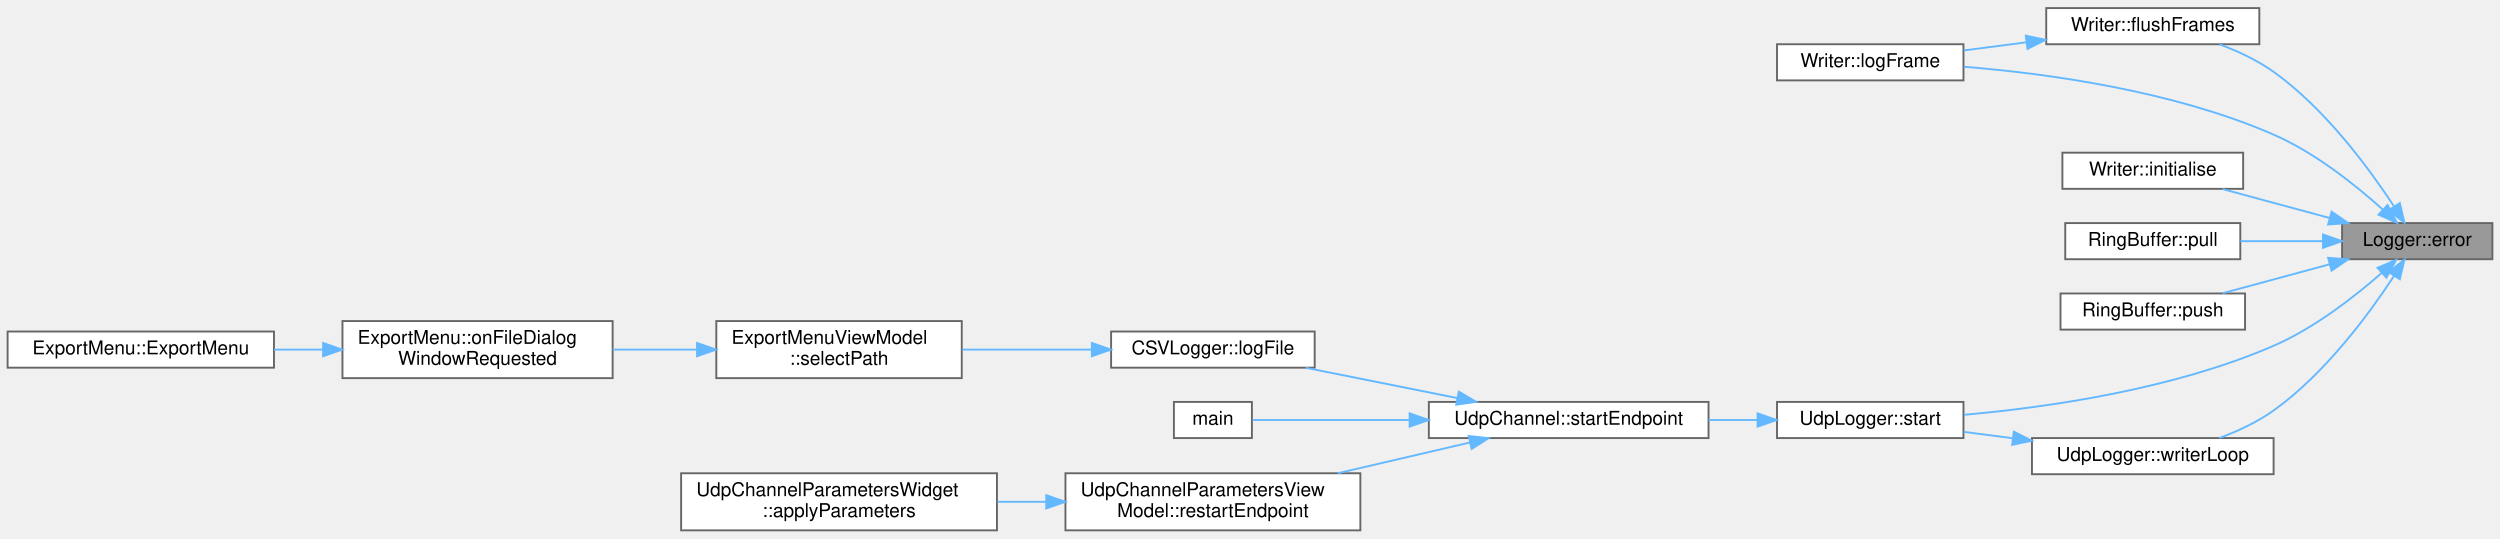
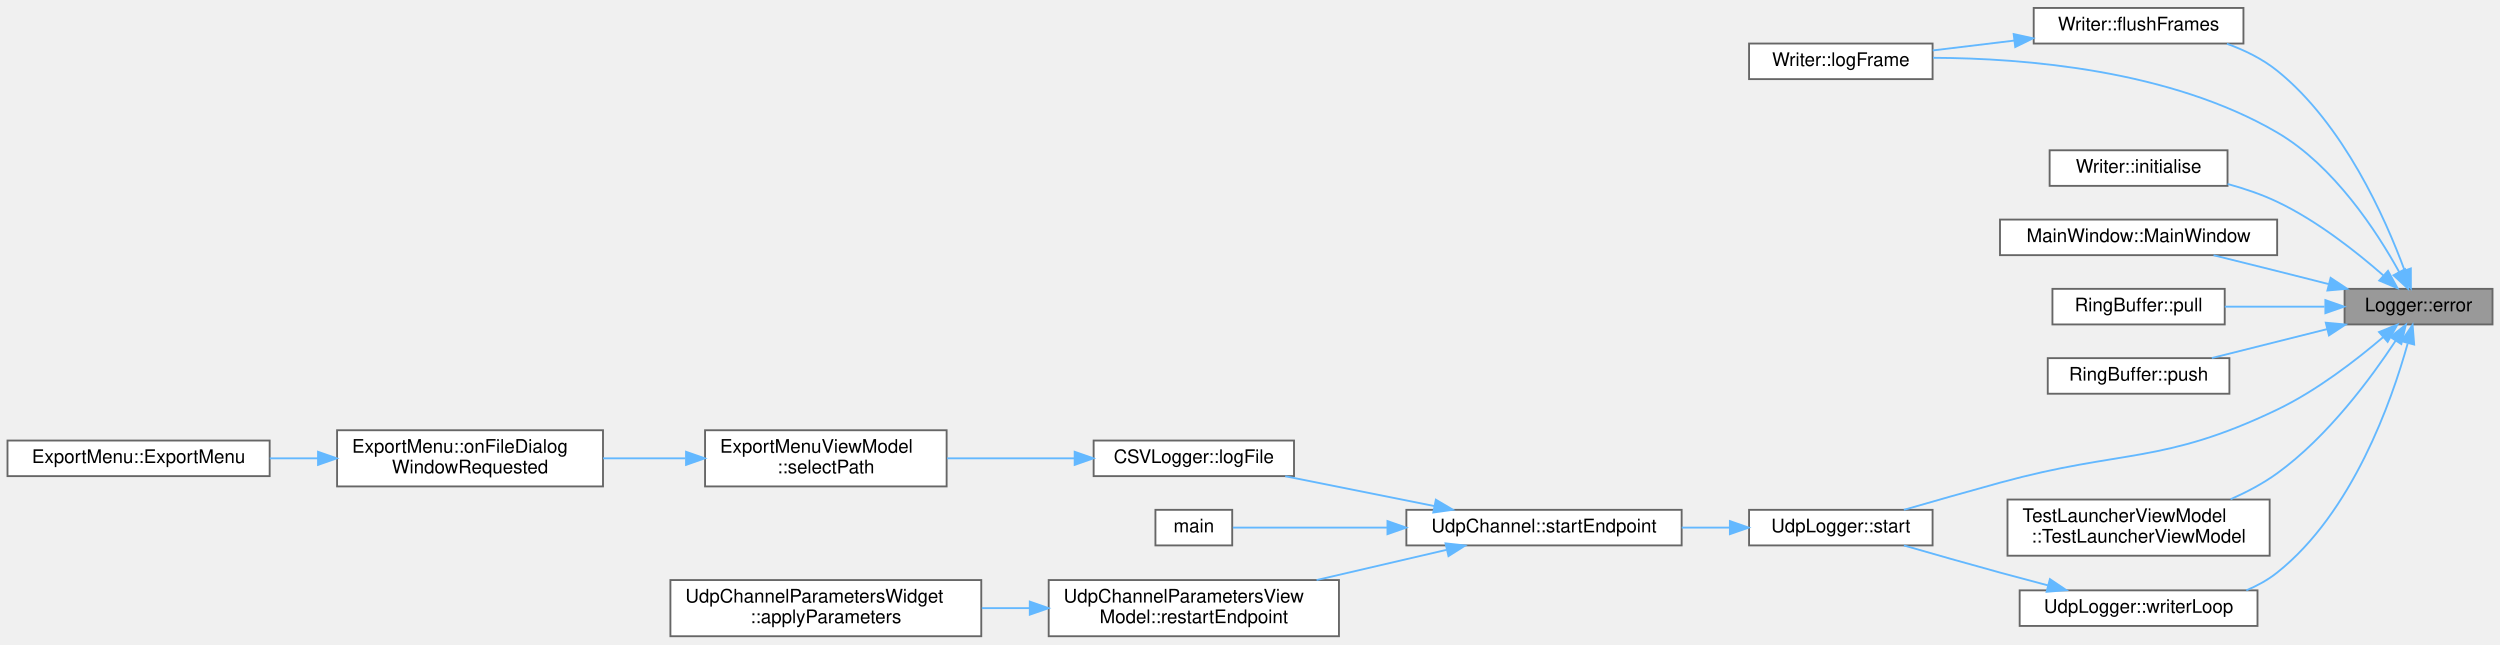
- <svg xmlns="http://www.w3.org/2000/svg" xmlns:xlink="http://www.w3.org/1999/xlink" width="1314pt" height="283pt" viewBox="0.00 0.00 1314.00 282.50">
-   <g id="graph0" class="graph" transform="scale(1 1) rotate(0) translate(4 278.5)">
+ <svg xmlns="http://www.w3.org/2000/svg" xmlns:xlink="http://www.w3.org/1999/xlink" width="1335pt" height="344pt" viewBox="0.00 0.00 1335.00 343.50">
+   <g id="graph0" class="graph" transform="scale(1 1) rotate(0) translate(4 339.5)">
    <g id="Node000001" class="node">
      <g id="a_Node000001">
        <a xlink:title=" ">
-           <polygon fill="#999999" stroke="#666666" points="1306,-161.5 1227,-161.5 1227,-142.5 1306,-142.5 1306,-161.5" />
-           <text text-anchor="middle" x="1266.5" y="-149.5" font-family="Helvetica,sans-Serif" font-size="10.00">Logger::error</text>
+           <polygon fill="#999999" stroke="#666666" points="1327,-185.5 1248,-185.5 1248,-166.5 1327,-166.5 1327,-185.5" />
+           <text text-anchor="middle" x="1287.5" y="-173.5" font-family="Helvetica,sans-Serif" font-size="10.00">Logger::error</text>
        </a>
      </g>
    </g>
    <g id="Node000002" class="node">
      <g id="a_Node000002">
        <a xlink:href="classWriter.html#a8370450b521293c9b754c234d0e46a73" target="_top" xlink:title=" ">
-           <polygon fill="white" stroke="#666666" points="1183.5,-274.5 1071.5,-274.5 1071.5,-255.5 1183.5,-255.5 1183.5,-274.5" />
-           <text text-anchor="middle" x="1127.5" y="-262.5" font-family="Helvetica,sans-Serif" font-size="10.00">Writer::flushFrames</text>
+           <polygon fill="white" stroke="#666666" points="1194,-335.5 1082,-335.5 1082,-316.5 1194,-316.5 1194,-335.5" />
+           <text text-anchor="middle" x="1138" y="-323.5" font-family="Helvetica,sans-Serif" font-size="10.00">Writer::flushFrames</text>
        </a>
      </g>
    </g>
    <g id="edge1_Node000001_Node000002" class="edge">
      <g id="a_edge1_Node000001_Node000002">
        <a xlink:title=" ">
-           <path fill="none" stroke="#63b8ff" d="M1254.38,-170.15C1241.39,-190 1218.18,-221.59 1191,-241 1182.49,-247.08 1172.24,-251.85 1162.52,-255.48" />
-           <polygon fill="#63b8ff" stroke="#63b8ff" points="1257.35,-172.01 1259.76,-161.69 1251.44,-168.25 1257.35,-172.01" />
+           <path fill="none" stroke="#63b8ff" d="M1279.99,-195.51C1269.8,-223.13 1247.49,-273.46 1212,-302 1204.2,-308.27 1194.71,-312.93 1185.18,-316.38" />
+           <polygon fill="#63b8ff" stroke="#63b8ff" points="1283.39,-196.4 1283.41,-185.81 1276.79,-194.08 1283.39,-196.4" />
        </a>
      </g>
    </g>
    <g id="Node000003" class="node">
      <g id="a_Node000003">
        <a xlink:href="classWriter.html#a1fd61de67b13b9eb5cb0f3eb7d5b6e48" target="_top" xlink:title=" ">
-           <polygon fill="white" stroke="#666666" points="1028,-255.5 930,-255.5 930,-236.5 1028,-236.5 1028,-255.5" />
-           <text text-anchor="middle" x="979" y="-243.5" font-family="Helvetica,sans-Serif" font-size="10.00">Writer::logFrame</text>
+           <polygon fill="white" stroke="#666666" points="1028,-316.5 930,-316.5 930,-297.5 1028,-297.5 1028,-316.5" />
+           <text text-anchor="middle" x="979" y="-304.5" font-family="Helvetica,sans-Serif" font-size="10.00">Writer::logFrame</text>
        </a>
      </g>
    </g>
    <g id="edge4_Node000001_Node000003" class="edge">
      <g id="a_edge4_Node000001_Node000003">
        <a xlink:title=" ">
-           <path fill="none" stroke="#63b8ff" d="M1248.38,-168.61C1234.17,-181.41 1212.82,-198.48 1191,-208 1138.29,-231 1072.35,-240.08 1028.35,-243.66" />
-           <polygon fill="#63b8ff" stroke="#63b8ff" points="1250.92,-171.02 1255.87,-161.65 1246.16,-165.89 1250.92,-171.02" />
+           <path fill="none" stroke="#63b8ff" d="M1277.2,-194.44C1265.25,-216.08 1242.36,-251.26 1212,-269 1155.09,-302.26 1077.65,-308.68 1028.24,-308.88" />
+           <polygon fill="#63b8ff" stroke="#63b8ff" points="1280.32,-196.03 1281.91,-185.56 1274.13,-192.75 1280.32,-196.03" />
        </a>
      </g>
    </g>
    <g id="Node000004" class="node">
      <g id="a_Node000004">
        <a xlink:href="classWriter.html#a919d3fddef42f073eeb766975397a55b" target="_top" xlink:title=" ">
-           <polygon fill="white" stroke="#666666" points="1175,-198.5 1080,-198.5 1080,-179.5 1175,-179.5 1175,-198.5" />
-           <text text-anchor="middle" x="1127.5" y="-186.5" font-family="Helvetica,sans-Serif" font-size="10.00">Writer::initialise</text>
+           <polygon fill="white" stroke="#666666" points="1185.5,-259.5 1090.5,-259.5 1090.5,-240.5 1185.5,-240.5 1185.5,-259.5" />
+           <text text-anchor="middle" x="1138" y="-247.5" font-family="Helvetica,sans-Serif" font-size="10.00">Writer::initialise</text>
        </a>
      </g>
    </g>
    <g id="edge3_Node000001_Node000004" class="edge">
      <g id="a_edge3_Node000001_Node000004">
        <a xlink:title=" ">
-           <path fill="none" stroke="#63b8ff" d="M1220.37,-164.19C1202.1,-169.12 1181.31,-174.74 1164.14,-179.38" />
-           <polygon fill="#63b8ff" stroke="#63b8ff" points="1221.48,-167.51 1230.22,-161.53 1219.65,-160.76 1221.48,-167.51" />
+           <path fill="none" stroke="#63b8ff" d="M1268.72,-192.66C1254.41,-205.21 1233.26,-221.91 1212,-232 1203.75,-235.92 1194.55,-239.04 1185.54,-241.51" />
+           <polygon fill="#63b8ff" stroke="#63b8ff" points="1271.2,-195.13 1276.29,-185.84 1266.52,-189.93 1271.2,-195.13" />
        </a>
      </g>
    </g>
    <g id="Node000005" class="node">
      <g id="a_Node000005">
-         <a xlink:href="classRingBuffer.html#a12a3dd68a067b130308d734be8051fb5" target="_top" xlink:title=" ">
-           <polygon fill="white" stroke="#666666" points="1173.5,-161.5 1081.5,-161.5 1081.5,-142.5 1173.5,-142.5 1173.5,-161.5" />
-           <text text-anchor="middle" x="1127.5" y="-149.5" font-family="Helvetica,sans-Serif" font-size="10.00">RingBuffer::pull</text>
+         <a xlink:href="classMainWindow.html#a384250eafddcd3cc380d59178551f0ab" target="_top" xlink:title=" ">
+           <polygon fill="white" stroke="#666666" points="1212,-222.5 1064,-222.5 1064,-203.5 1212,-203.5 1212,-222.5" />
+           <text text-anchor="middle" x="1138" y="-210.5" font-family="Helvetica,sans-Serif" font-size="10.00">MainWindow::MainWindow</text>
        </a>
      </g>
    </g>
    <g id="edge5_Node000001_Node000005" class="edge">
      <g id="a_edge5_Node000001_Node000005">
        <a xlink:title=" ">
-           <path fill="none" stroke="#63b8ff" d="M1216.94,-152C1202.8,-152 1187.43,-152 1173.52,-152" />
-           <polygon fill="#63b8ff" stroke="#63b8ff" points="1216.97,-155.5 1226.97,-152 1216.97,-148.5 1216.97,-155.5" />
+           <path fill="none" stroke="#63b8ff" d="M1239.63,-188.01C1230.47,-190.34 1220.94,-192.76 1212,-195 1200.98,-197.76 1189.03,-200.73 1178.04,-203.44" />
+           <polygon fill="#63b8ff" stroke="#63b8ff" points="1240.55,-191.39 1249.38,-185.53 1238.82,-184.61 1240.55,-191.39" />
        </a>
      </g>
    </g>
    <g id="Node000006" class="node">
      <g id="a_Node000006">
-         <a xlink:href="classRingBuffer.html#a1eb45a07ee9dcd3c61045b4996cf14b3" target="_top" xlink:title=" ">
-           <polygon fill="white" stroke="#666666" points="1176,-124.5 1079,-124.5 1079,-105.5 1176,-105.5 1176,-124.5" />
-           <text text-anchor="middle" x="1127.5" y="-112.5" font-family="Helvetica,sans-Serif" font-size="10.00">RingBuffer::push</text>
+         <a xlink:href="classRingBuffer.html#a12a3dd68a067b130308d734be8051fb5" target="_top" xlink:title=" ">
+           <polygon fill="white" stroke="#666666" points="1184,-185.5 1092,-185.5 1092,-166.5 1184,-166.5 1184,-185.5" />
+           <text text-anchor="middle" x="1138" y="-173.5" font-family="Helvetica,sans-Serif" font-size="10.00">RingBuffer::pull</text>
        </a>
      </g>
    </g>
    <g id="edge6_Node000001_Node000006" class="edge">
      <g id="a_edge6_Node000001_Node000006">
        <a xlink:title=" ">
-           <path fill="none" stroke="#63b8ff" d="M1220.37,-139.81C1202.1,-134.88 1181.31,-129.26 1164.14,-124.62" />
-           <polygon fill="#63b8ff" stroke="#63b8ff" points="1219.65,-143.24 1230.22,-142.47 1221.48,-136.49 1219.65,-143.24" />
+           <path fill="none" stroke="#63b8ff" d="M1237.33,-176C1220.12,-176 1200.89,-176 1184.03,-176" />
+           <polygon fill="#63b8ff" stroke="#63b8ff" points="1237.75,-179.5 1247.75,-176 1237.75,-172.5 1237.75,-179.5" />
        </a>
      </g>
    </g>
    <g id="Node000007" class="node">
      <g id="a_Node000007">
+         <a xlink:href="classRingBuffer.html#a1eb45a07ee9dcd3c61045b4996cf14b3" target="_top" xlink:title=" ">
+           <polygon fill="white" stroke="#666666" points="1186.5,-148.5 1089.5,-148.5 1089.5,-129.5 1186.5,-129.5 1186.5,-148.5" />
+           <text text-anchor="middle" x="1138" y="-136.5" font-family="Helvetica,sans-Serif" font-size="10.00">RingBuffer::push</text>
+         </a>
+       </g>
+     </g>
+     <g id="edge7_Node000001_Node000007" class="edge">
+       <g id="a_edge7_Node000001_Node000007">
+         <a xlink:title=" ">
+           <path fill="none" stroke="#63b8ff" d="M1238.69,-164.01C1218.74,-159 1195.9,-153.27 1177.11,-148.56" />
+           <polygon fill="#63b8ff" stroke="#63b8ff" points="1237.96,-167.43 1248.52,-166.47 1239.67,-160.64 1237.96,-167.43" />
+         </a>
+       </g>
+     </g>
+     <g id="Node000008" class="node">
+       <g id="a_Node000008">
        <a xlink:href="classUdpLogger.html#a55781f93bfc47a004e7b7b8afaa0192c" target="_top" xlink:title=" ">
          <polygon fill="white" stroke="#666666" points="1028,-67.5 930,-67.5 930,-48.5 1028,-48.5 1028,-67.5" />
          <text text-anchor="middle" x="979" y="-55.5" font-family="Helvetica,sans-Serif" font-size="10.00">UdpLogger::start</text>
        </a>
      </g>
    </g>
-     <g id="edge7_Node000001_Node000007" class="edge">
-       <g id="a_edge7_Node000001_Node000007">
-         <a xlink:title=" ">
-           <path fill="none" stroke="#63b8ff" d="M1247.82,-135.3C1233.58,-122.79 1212.45,-106.31 1191,-97 1138.2,-74.09 1072.28,-64.63 1028.31,-60.73" />
-           <polygon fill="#63b8ff" stroke="#63b8ff" points="1245.6,-138 1255.36,-142.11 1250.29,-132.81 1245.6,-138" />
-         </a>
-       </g>
-     </g>
-     <g id="Node000016" class="node">
-       <g id="a_Node000016">
+     <g id="edge8_Node000001_Node000008" class="edge">
+       <g id="a_edge8_Node000001_Node000008">
+         <a xlink:title=" ">
+           <path fill="none" stroke="#63b8ff" d="M1268.62,-159.74C1254.26,-147.48 1233.09,-131.1 1212,-121 1150.65,-91.61 1129.6,-100.01 1064,-82 1047.03,-77.34 1028.2,-71.98 1012.67,-67.5" />
+           <polygon fill="#63b8ff" stroke="#63b8ff" points="1266.4,-162.45 1276.23,-166.41 1271.01,-157.19 1266.4,-162.45" />
+         </a>
+       </g>
+     </g>
+     <g id="Node000017" class="node">
+       <g id="a_Node000017">
+         <a xlink:href="classTestLauncherViewModel.html#aabbd2b3afa4ec7444c902cddf150f0f9" target="_top" xlink:title=" ">
+           <polygon fill="white" stroke="#666666" points="1208,-73 1068,-73 1068,-43 1208,-43 1208,-73" />
+           <text text-anchor="start" x="1076" y="-61" font-family="Helvetica,sans-Serif" font-size="10.00">TestLauncherViewModel</text>
+           <text text-anchor="middle" x="1138" y="-50" font-family="Helvetica,sans-Serif" font-size="10.00">::TestLauncherViewModel</text>
+         </a>
+       </g>
+     </g>
+     <g id="edge17_Node000001_Node000017" class="edge">
+       <g id="a_edge17_Node000001_Node000017">
+         <a xlink:title=" ">
+           <path fill="none" stroke="#63b8ff" d="M1275.34,-157.91C1262.31,-138.11 1239.07,-106.57 1212,-87 1204.49,-81.57 1195.81,-76.97 1187.13,-73.16" />
+           <polygon fill="#63b8ff" stroke="#63b8ff" points="1272.4,-159.81 1280.74,-166.34 1278.3,-156.03 1272.4,-159.81" />
+         </a>
+       </g>
+     </g>
+     <g id="Node000018" class="node">
+       <g id="a_Node000018">
        <a xlink:href="classUdpLogger.html#a4f7e8bb32128f9186dc452a57134475d" target="_top" xlink:title=" ">
-           <polygon fill="white" stroke="#666666" points="1191,-48.5 1064,-48.5 1064,-29.5 1191,-29.5 1191,-48.5" />
-           <text text-anchor="middle" x="1127.5" y="-36.5" font-family="Helvetica,sans-Serif" font-size="10.00">UdpLogger::writerLoop</text>
-         </a>
-       </g>
-     </g>
-     <g id="edge16_Node000001_Node000016" class="edge">
-       <g id="a_edge16_Node000001_Node000016">
-         <a xlink:title=" ">
-           <path fill="none" stroke="#63b8ff" d="M1254.38,-133.85C1241.39,-114 1218.18,-82.41 1191,-63 1182.49,-56.92 1172.24,-52.15 1162.52,-48.52" />
-           <polygon fill="#63b8ff" stroke="#63b8ff" points="1251.44,-135.75 1259.76,-142.31 1257.35,-131.99 1251.44,-135.75" />
+           <polygon fill="white" stroke="#666666" points="1201.5,-24.5 1074.5,-24.5 1074.5,-5.5 1201.5,-5.5 1201.5,-24.5" />
+           <text text-anchor="middle" x="1138" y="-12.5" font-family="Helvetica,sans-Serif" font-size="10.00">UdpLogger::writerLoop</text>
+         </a>
+       </g>
+     </g>
+     <g id="edge18_Node000001_Node000018" class="edge">
+       <g id="a_edge18_Node000001_Node000018">
+         <a xlink:title=" ">
+           <path fill="none" stroke="#63b8ff" d="M1281.71,-156.36C1273.13,-125.51 1252.19,-65.92 1212,-34 1207.08,-30.09 1201.43,-26.98 1195.51,-24.5" />
+           <polygon fill="#63b8ff" stroke="#63b8ff" points="1278.4,-157.54 1284.32,-166.32 1285.17,-155.76 1278.4,-157.54" />
        </a>
      </g>
    </g>
    <g id="edge2_Node000002_Node000003" class="edge">
      <g id="a_edge2_Node000002_Node000003">
        <a xlink:title=" ">
-           <path fill="none" stroke="#63b8ff" d="M1061.08,-256.51C1050.04,-255.08 1038.76,-253.62 1028.26,-252.26" />
-           <polygon fill="#63b8ff" stroke="#63b8ff" points="1060.75,-260 1071.11,-257.82 1061.65,-253.06 1060.75,-260" />
-         </a>
-       </g>
-     </g>
-     <g id="Node000008" class="node">
-       <g id="a_Node000008">
+           <path fill="none" stroke="#63b8ff" d="M1071.66,-318.09C1057.06,-316.33 1041.83,-314.48 1028.08,-312.82" />
+           <polygon fill="#63b8ff" stroke="#63b8ff" points="1071.3,-321.57 1081.65,-319.3 1072.14,-314.63 1071.3,-321.57" />
+         </a>
+       </g>
+     </g>
+     <g id="Node000009" class="node">
+       <g id="a_Node000009">
        <a xlink:href="classUdpChannel.html#a0ed1f8d1f6bab17f35b54db9f31ecc05" target="_top" xlink:title=" ">
          <polygon fill="white" stroke="#666666" points="894,-67.5 747,-67.5 747,-48.5 894,-48.5 894,-67.5" />
          <text text-anchor="middle" x="820.5" y="-55.5" font-family="Helvetica,sans-Serif" font-size="10.00">UdpChannel::startEndpoint</text>
        </a>
      </g>
    </g>
-     <g id="edge8_Node000007_Node000008" class="edge">
-       <g id="a_edge8_Node000007_Node000008">
+     <g id="edge9_Node000008_Node000009" class="edge">
+       <g id="a_edge9_Node000008_Node000009">
        <a xlink:title=" ">
          <path fill="none" stroke="#63b8ff" d="M919.74,-58C911.35,-58 902.64,-58 894.03,-58" />
          <polygon fill="#63b8ff" stroke="#63b8ff" points="919.77,-61.5 929.77,-58 919.77,-54.5 919.77,-61.5" />
        </a>
      </g>
    </g>
-     <g id="Node000009" class="node">
-       <g id="a_Node000009">
+     <g id="Node000010" class="node">
+       <g id="a_Node000010">
        <a xlink:href="classCSVLogger.html#aeb2a3cbfb18c9e190ee9558b45c2ab63" target="_top" xlink:title=" ">
          <polygon fill="white" stroke="#666666" points="687,-104.5 580,-104.5 580,-85.5 687,-85.5 687,-104.5" />
          <text text-anchor="middle" x="633.5" y="-92.5" font-family="Helvetica,sans-Serif" font-size="10.00">CSVLogger::logFile</text>
        </a>
      </g>
    </g>
-     <g id="edge9_Node000008_Node000009" class="edge">
-       <g id="a_edge9_Node000008_Node000009">
+     <g id="edge10_Node000009_Node000010" class="edge">
+       <g id="a_edge10_Node000009_Node000010">
        <a xlink:title=" ">
          <path fill="none" stroke="#63b8ff" d="M761.92,-69.52C736.35,-74.63 706.62,-80.58 682.3,-85.44" />
          <polygon fill="#63b8ff" stroke="#63b8ff" points="762.74,-72.92 771.86,-67.53 761.37,-66.06 762.74,-72.92" />
        </a>
      </g>
    </g>
-     <g id="Node000013" class="node">
-       <g id="a_Node000013">
+     <g id="Node000014" class="node">
+       <g id="a_Node000014">
        <a xlink:href="main_8cpp.html#a0ddf1224851353fc92bfbff6f499fa97" target="_top" xlink:title=" ">
          <polygon fill="white" stroke="#666666" points="654,-67.5 613,-67.5 613,-48.5 654,-48.5 654,-67.5" />
          <text text-anchor="middle" x="633.5" y="-55.5" font-family="Helvetica,sans-Serif" font-size="10.00">main</text>
        </a>
      </g>
    </g>
-     <g id="edge13_Node000008_Node000013" class="edge">
-       <g id="a_edge13_Node000008_Node000013">
+     <g id="edge14_Node000009_Node000014" class="edge">
+       <g id="a_edge14_Node000009_Node000014">
        <a xlink:title=" ">
          <path fill="none" stroke="#63b8ff" d="M736.64,-58C706.14,-58 674.22,-58 654.35,-58" />
          <polygon fill="#63b8ff" stroke="#63b8ff" points="736.91,-61.5 746.91,-58 736.91,-54.5 736.91,-61.5" />
        </a>
      </g>
    </g>
-     <g id="Node000014" class="node">
-       <g id="a_Node000014">
+     <g id="Node000015" class="node">
+       <g id="a_Node000015">
        <a xlink:href="classUdpChannelParametersViewModel.html#af74d2aa09f73fc1ce13dca3469848fa8" target="_top" xlink:title=" ">
          <polygon fill="white" stroke="#666666" points="711,-30 556,-30 556,0 711,0 711,-30" />
          <text text-anchor="start" x="564" y="-18" font-family="Helvetica,sans-Serif" font-size="10.00">UdpChannelParametersView</text>
          <text text-anchor="middle" x="633.5" y="-7" font-family="Helvetica,sans-Serif" font-size="10.00">Model::restartEndpoint</text>
        </a>
      </g>
    </g>
-     <g id="edge14_Node000008_Node000014" class="edge">
-       <g id="a_edge14_Node000008_Node000014">
+     <g id="edge15_Node000009_Node000015" class="edge">
+       <g id="a_edge15_Node000009_Node000015">
        <a xlink:title=" ">
          <path fill="none" stroke="#63b8ff" d="M768.55,-46.16C747.07,-41.16 721.82,-35.3 699.06,-30.01" />
          <polygon fill="#63b8ff" stroke="#63b8ff" points="767.91,-49.6 778.44,-48.46 769.49,-42.78 767.91,-49.6" />
        </a>
      </g>
    </g>
-     <g id="Node000010" class="node">
-       <g id="a_Node000010">
+     <g id="Node000011" class="node">
+       <g id="a_Node000011">
        <a xlink:href="classExportMenuViewModel.html#a3384a193ce5445b24d08bb6b6fed94fb" target="_top" xlink:title=" ">
          <polygon fill="white" stroke="#666666" points="501.5,-110 372.5,-110 372.5,-80 501.5,-80 501.5,-110" />
          <text text-anchor="start" x="380.5" y="-98" font-family="Helvetica,sans-Serif" font-size="10.00">ExportMenuViewModel</text>
          <text text-anchor="middle" x="437" y="-87" font-family="Helvetica,sans-Serif" font-size="10.00">::selectPath</text>
        </a>
      </g>
    </g>
-     <g id="edge10_Node000009_Node000010" class="edge">
-       <g id="a_edge10_Node000009_Node000010">
+     <g id="edge11_Node000010_Node000011" class="edge">
+       <g id="a_edge11_Node000010_Node000011">
        <a xlink:title=" ">
          <path fill="none" stroke="#63b8ff" d="M569.75,-95C548,-95 523.6,-95 501.76,-95" />
          <polygon fill="#63b8ff" stroke="#63b8ff" points="569.87,-98.5 579.87,-95 569.87,-91.5 569.87,-98.5" />
        </a>
      </g>
    </g>
-     <g id="Node000011" class="node">
-       <g id="a_Node000011">
+     <g id="Node000012" class="node">
+       <g id="a_Node000012">
        <a xlink:href="classExportMenu.html#a8c000516d7139497af90f9b173ca0609" target="_top" xlink:title=" ">
          <polygon fill="white" stroke="#666666" points="318,-110 176,-110 176,-80 318,-80 318,-110" />
          <text text-anchor="start" x="184" y="-98" font-family="Helvetica,sans-Serif" font-size="10.00">ExportMenu::onFileDialog</text>
          <text text-anchor="middle" x="247" y="-87" font-family="Helvetica,sans-Serif" font-size="10.00">WindowRequested</text>
        </a>
      </g>
    </g>
-     <g id="edge11_Node000010_Node000011" class="edge">
-       <g id="a_edge11_Node000010_Node000011">
+     <g id="edge12_Node000011_Node000012" class="edge">
+       <g id="a_edge12_Node000011_Node000012">
        <a xlink:title=" ">
          <path fill="none" stroke="#63b8ff" d="M361.96,-95C347.49,-95 332.37,-95 318.04,-95" />
          <polygon fill="#63b8ff" stroke="#63b8ff" points="362.35,-98.5 372.35,-95 362.35,-91.5 362.35,-98.5" />
        </a>
      </g>
    </g>
-     <g id="Node000012" class="node">
-       <g id="a_Node000012">
+     <g id="Node000013" class="node">
+       <g id="a_Node000013">
        <a xlink:href="classExportMenu.html#aad47eee6721b4f7a152a093c99672ac9" target="_top" xlink:title=" ">
          <polygon fill="white" stroke="#666666" points="140,-104.5 0,-104.5 0,-85.5 140,-85.5 140,-104.5" />
          <text text-anchor="middle" x="70" y="-92.5" font-family="Helvetica,sans-Serif" font-size="10.00">ExportMenu::ExportMenu</text>
        </a>
      </g>
    </g>
-     <g id="edge12_Node000011_Node000012" class="edge">
-       <g id="a_edge12_Node000011_Node000012">
+     <g id="edge13_Node000012_Node000013" class="edge">
+       <g id="a_edge13_Node000012_Node000013">
        <a xlink:title=" ">
          <path fill="none" stroke="#63b8ff" d="M165.8,-95C157.2,-95 148.5,-95 140.05,-95" />
          <polygon fill="#63b8ff" stroke="#63b8ff" points="165.83,-98.5 175.83,-95 165.83,-91.5 165.83,-98.5" />
        </a>
      </g>
    </g>
-     <g id="Node000015" class="node">
-       <g id="a_Node000015">
+     <g id="Node000016" class="node">
+       <g id="a_Node000016">
        <a xlink:href="classUdpChannelParametersWidget.html#aef0927083aea2b20033b42465cb2b42f" target="_top" xlink:title=" ">
          <polygon fill="white" stroke="#666666" points="520,-30 354,-30 354,0 520,0 520,-30" />
          <text text-anchor="start" x="362" y="-18" font-family="Helvetica,sans-Serif" font-size="10.00">UdpChannelParametersWidget</text>
          <text text-anchor="middle" x="437" y="-7" font-family="Helvetica,sans-Serif" font-size="10.00">::applyParameters</text>
        </a>
      </g>
    </g>
-     <g id="edge15_Node000014_Node000015" class="edge">
-       <g id="a_edge15_Node000014_Node000015">
+     <g id="edge16_Node000015_Node000016" class="edge">
+       <g id="a_edge16_Node000015_Node000016">
        <a xlink:title=" ">
          <path fill="none" stroke="#63b8ff" d="M545.68,-15C537.24,-15 528.69,-15 520.29,-15" />
          <polygon fill="#63b8ff" stroke="#63b8ff" points="545.91,-18.5 555.91,-15 545.91,-11.5 545.91,-18.5" />
        </a>
      </g>
    </g>
-     <g id="edge17_Node000016_Node000007" class="edge">
-       <g id="a_edge17_Node000016_Node000007">
-         <a xlink:title=" ">
-           <path fill="none" stroke="#63b8ff" d="M1053.78,-48.43C1045.09,-49.56 1036.39,-50.69 1028.16,-51.75" />
-           <polygon fill="#63b8ff" stroke="#63b8ff" points="1054.48,-51.87 1063.95,-47.11 1053.58,-44.93 1054.48,-51.87" />
+     <g id="edge19_Node000018_Node000008" class="edge">
+       <g id="a_edge19_Node000018_Node000008">
+         <a xlink:title=" ">
+           <path fill="none" stroke="#63b8ff" d="M1089.6,-27.16C1081.07,-29.4 1072.26,-31.74 1064,-34 1047.03,-38.63 1028.19,-43.99 1012.66,-48.47" />
+           <polygon fill="#63b8ff" stroke="#63b8ff" points="1090.65,-30.51 1099.44,-24.59 1088.88,-23.73 1090.65,-30.51" />
        </a>
      </g>
    </g>
  </g>
</svg>
